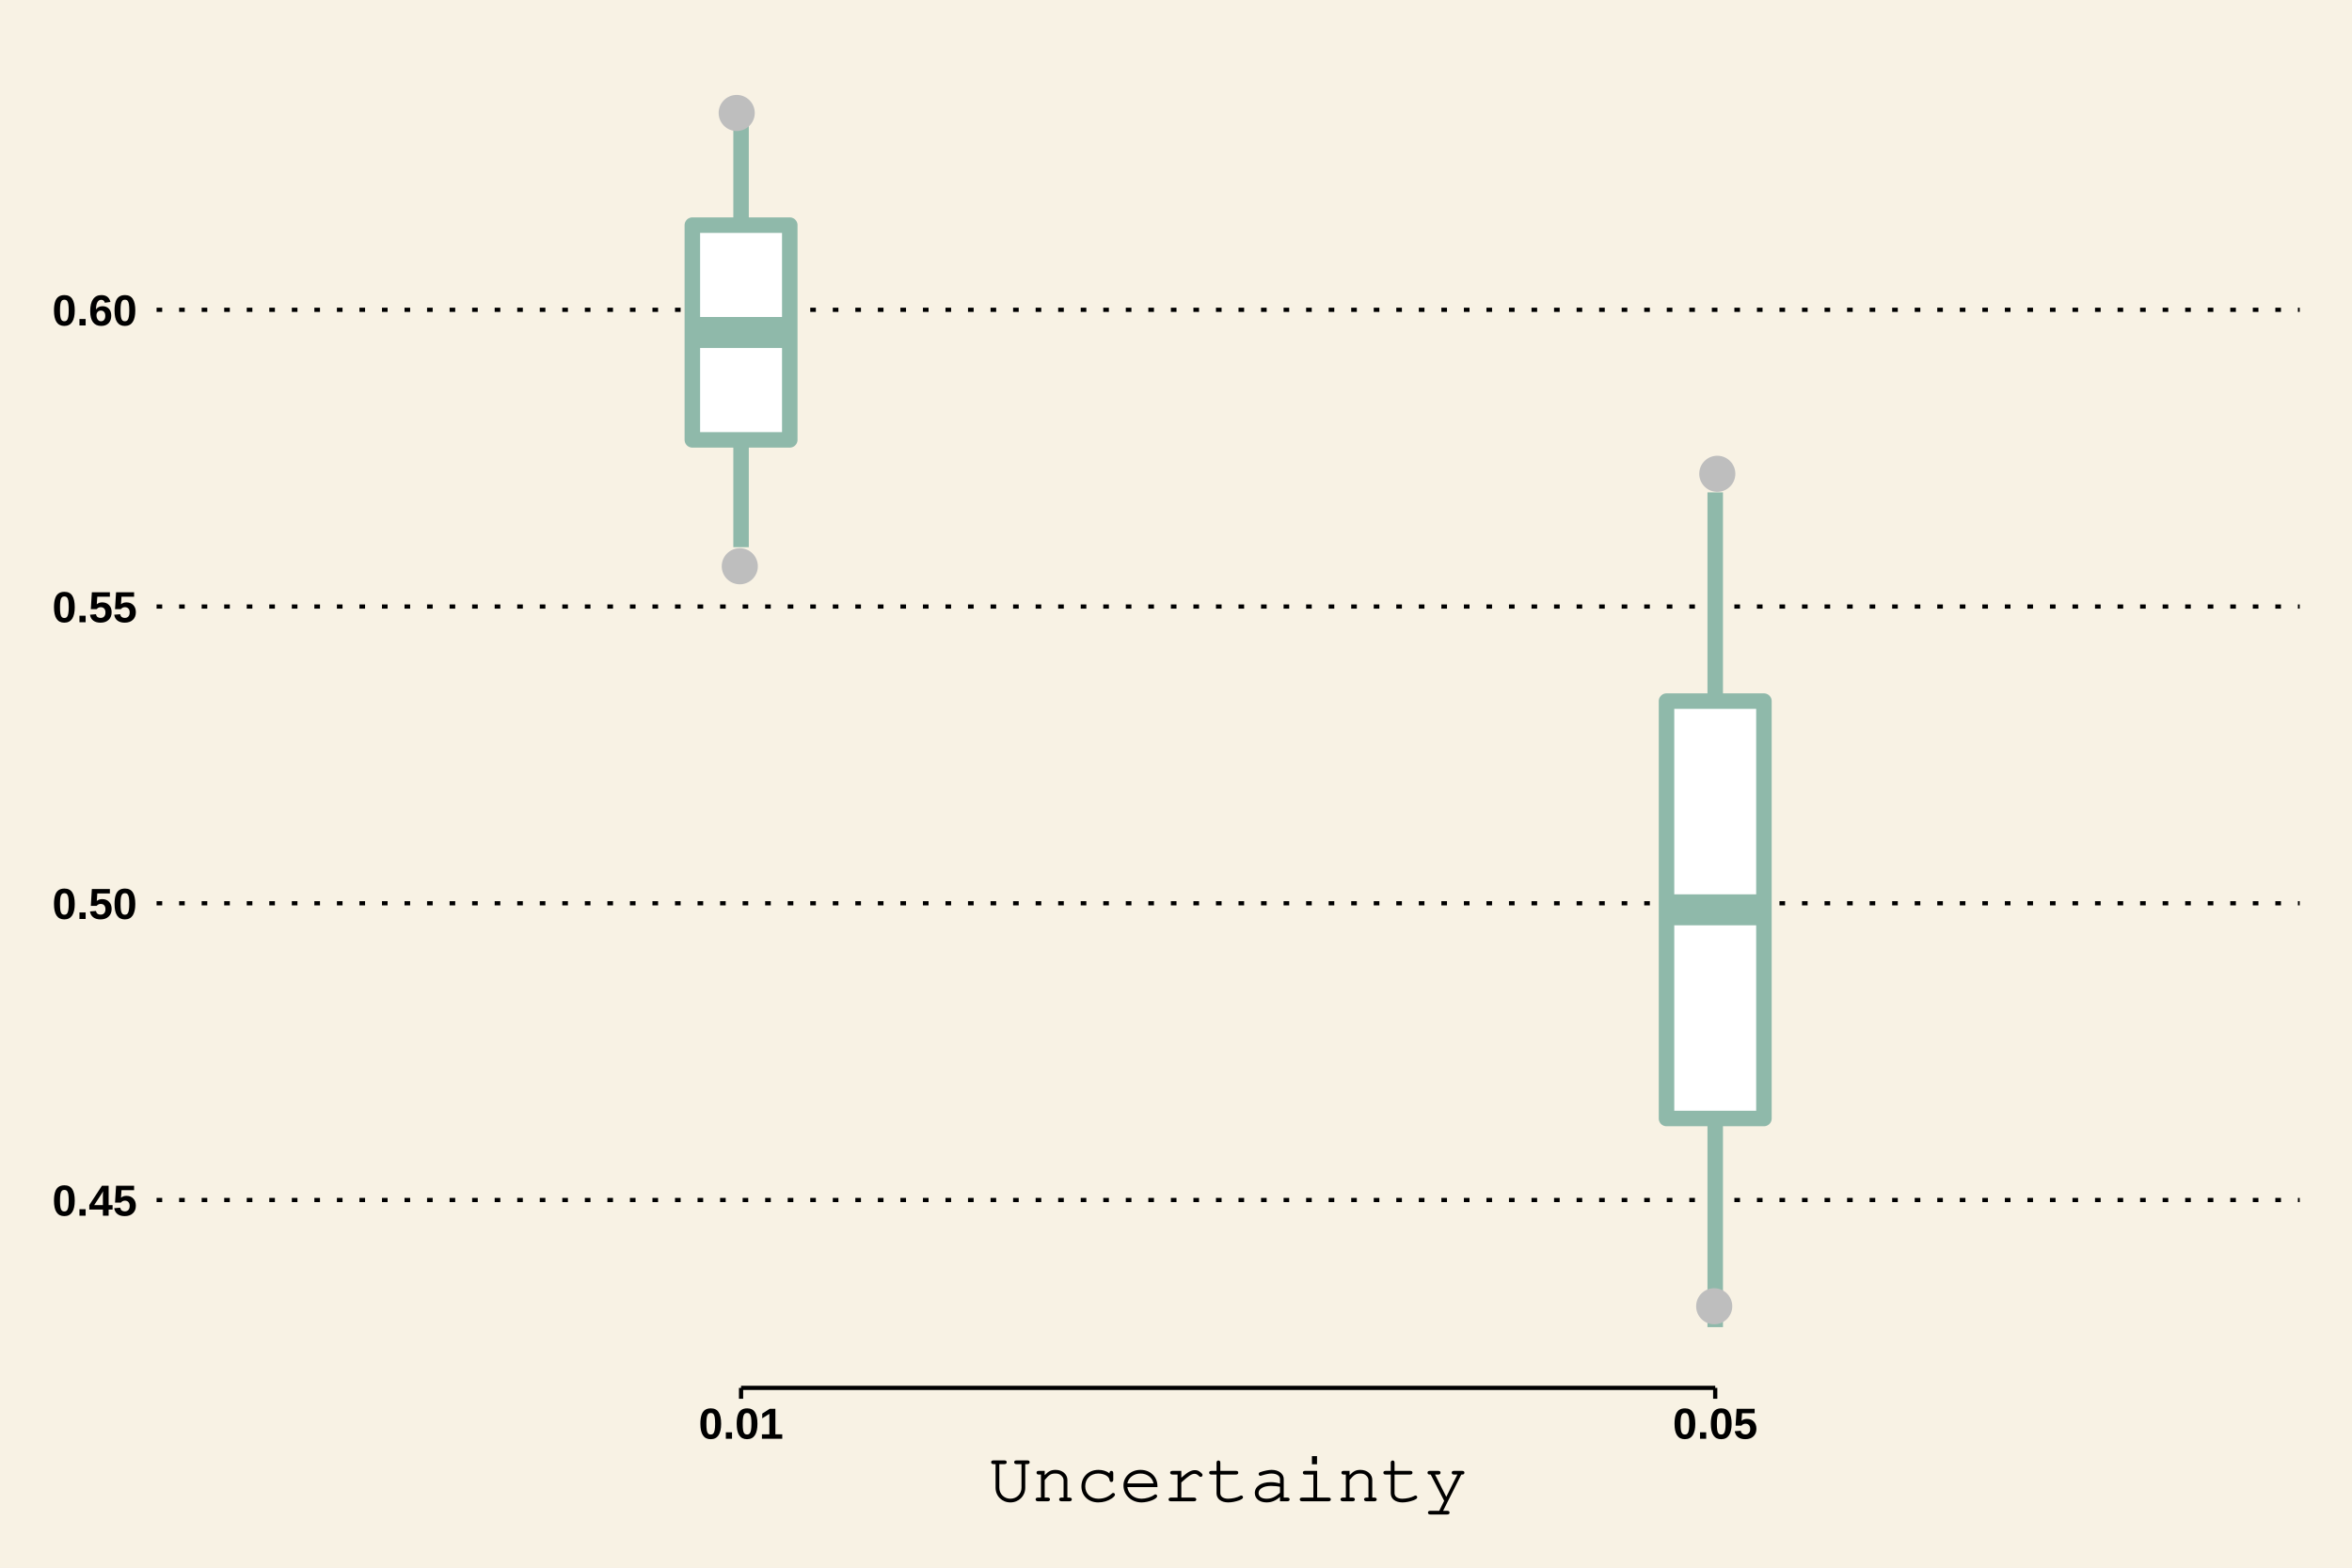
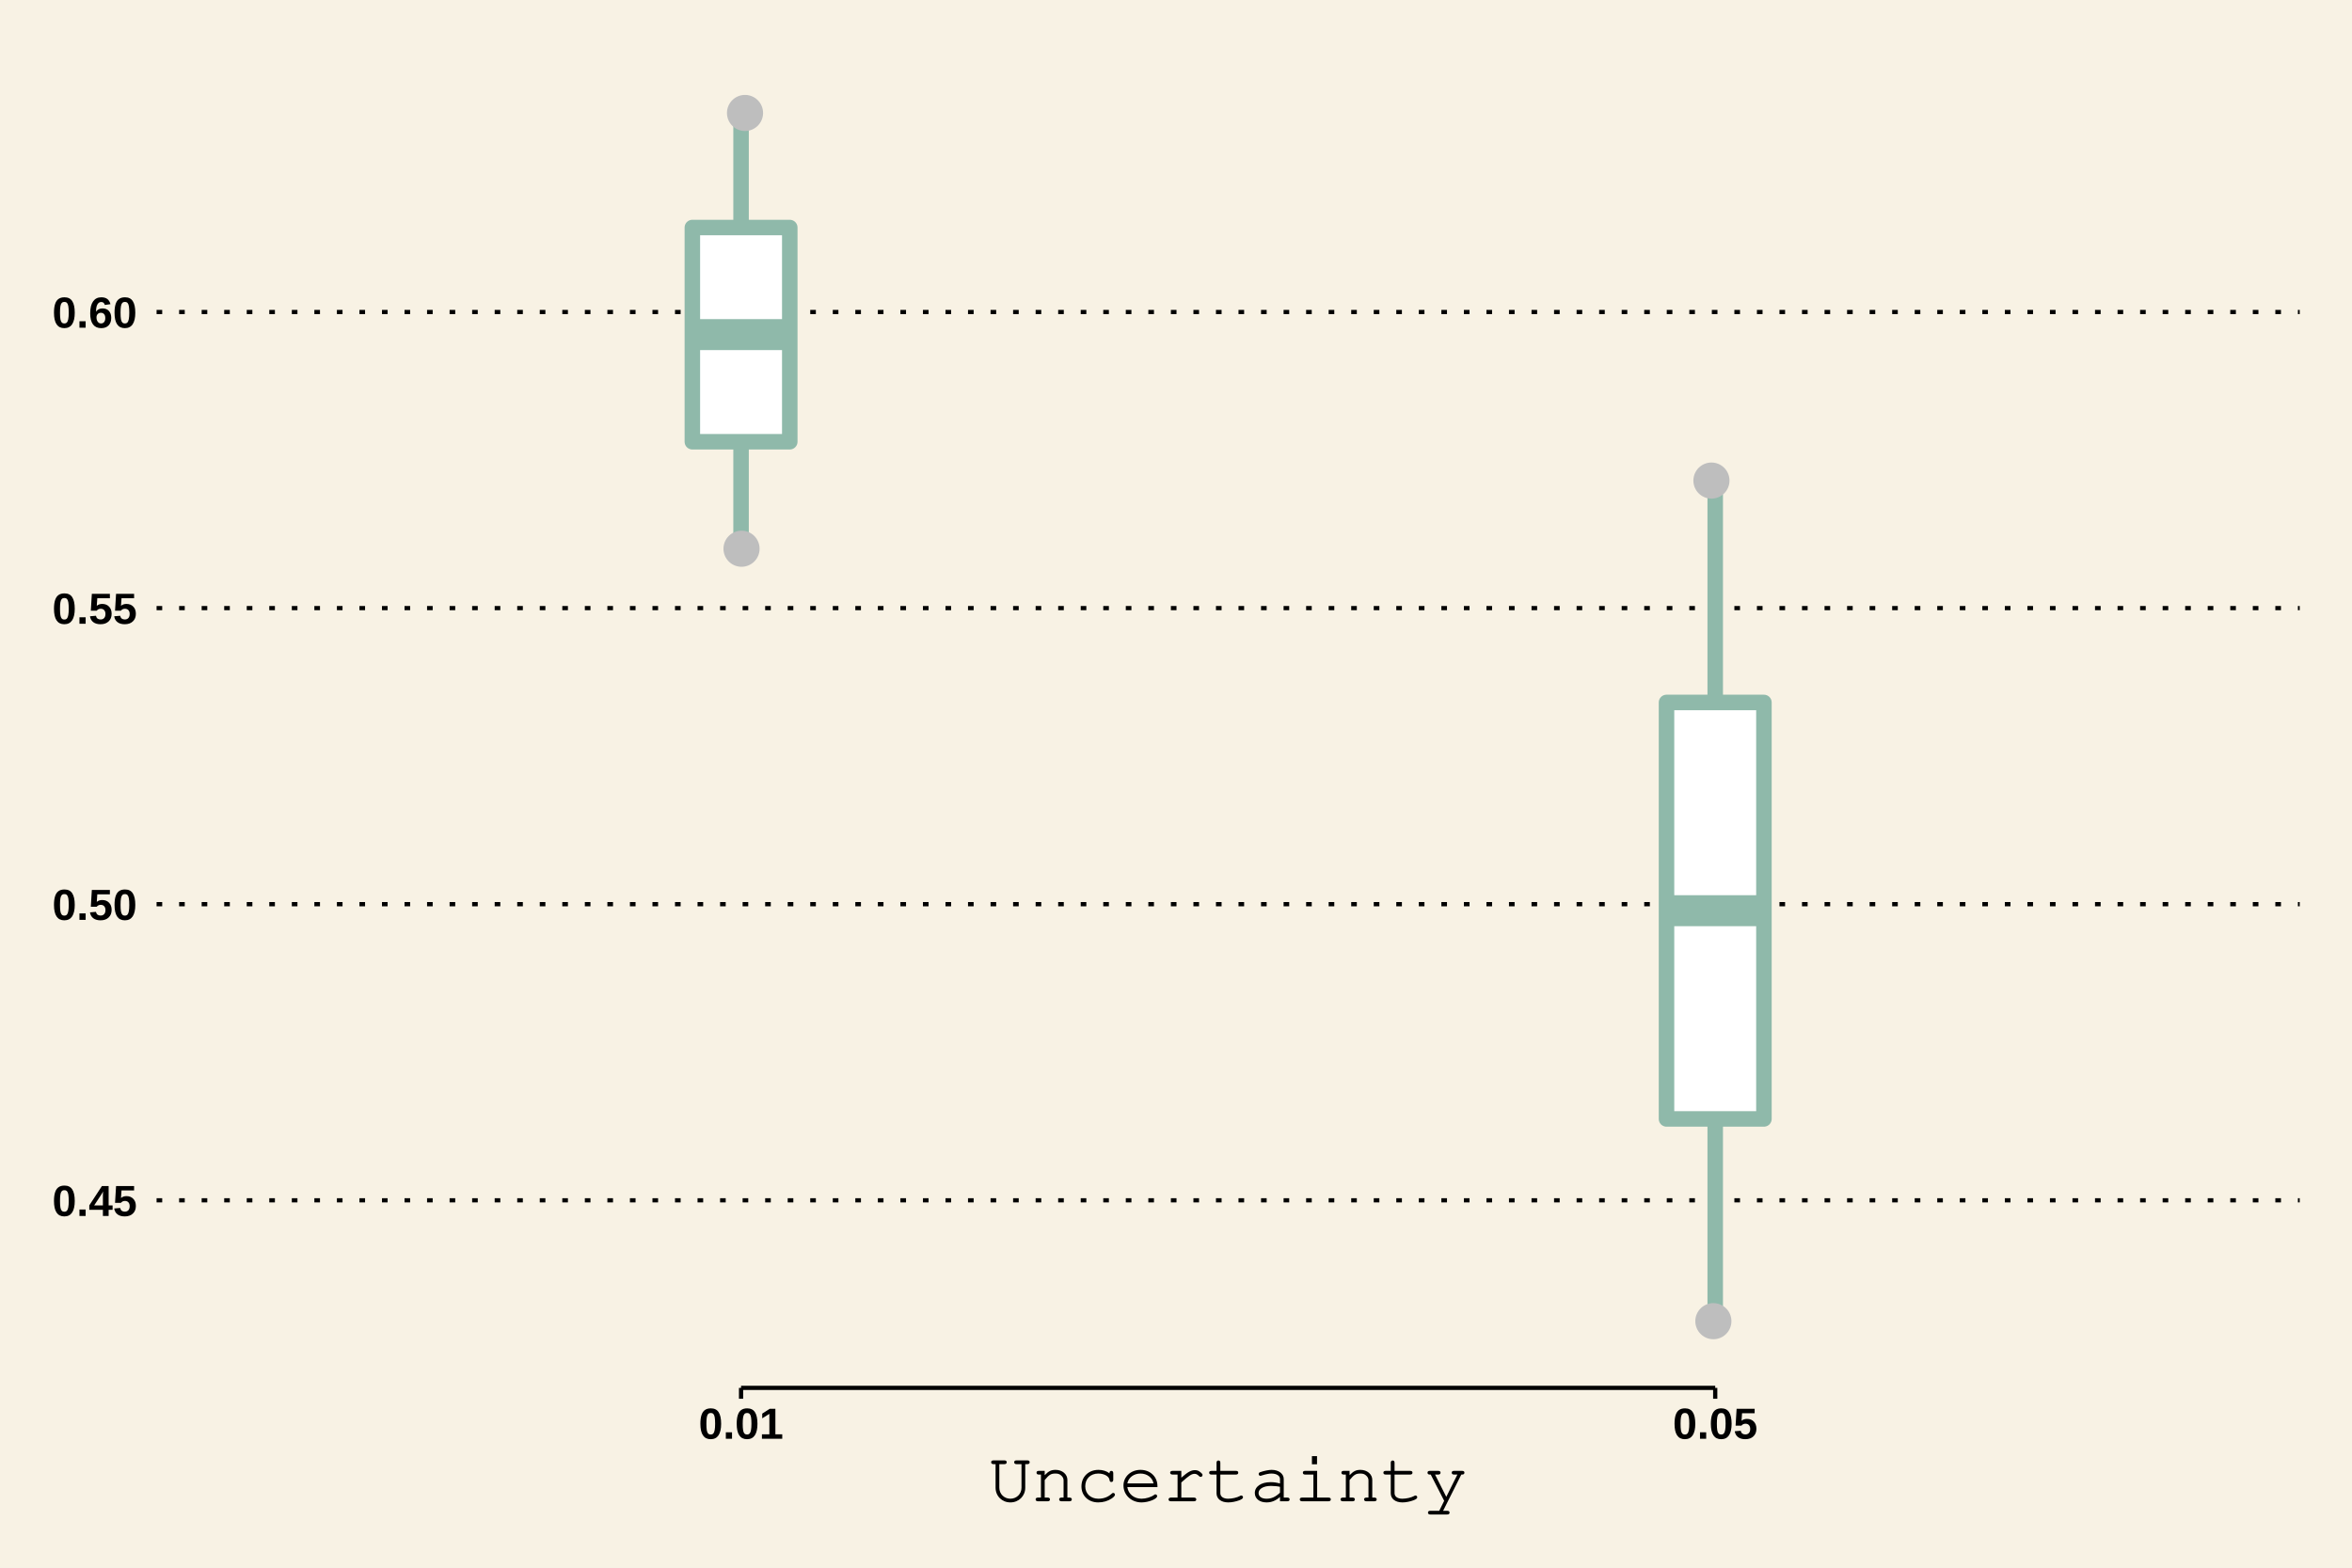
<svg xmlns="http://www.w3.org/2000/svg" class="svglite" width="648.00pt" height="432.00pt" viewBox="0 0 648.00 432.00">
  <defs>
    <style type="text/css">
    .svglite line, .svglite polyline, .svglite polygon, .svglite path, .svglite rect, .svglite circle {
      fill: none;
      stroke: #000000;
      stroke-linecap: round;
      stroke-linejoin: round;
      stroke-miterlimit: 10.00;
    }
  </style>
  </defs>
  <rect width="100%" height="100%" style="stroke: none; fill: #F8F2E4;" />
  <defs>
    <clipPath id="cpMC4wMHw2NDguMDB8MC4wMHw0MzIuMDA=">
      <rect x="0.00" y="0.00" width="648.00" height="432.00" />
    </clipPath>
  </defs>
  <g clip-path="url(#cpMC4wMHw2NDguMDB8MC4wMHw0MzIuMDA=)">
    <rect x="-0" y="0" width="648.00" height="432.00" style="stroke-width: 1.16; stroke: none; fill: #F8F2E4;" />
  </g>
  <defs>
    <clipPath id="cpNDMuMTR8NjMzLjYwfDE0LjQwfDM4Mi40NQ==">
      <rect x="43.14" y="14.40" width="590.46" height="368.05" />
    </clipPath>
  </defs>
  <g clip-path="url(#cpNDMuMTR8NjMzLjYwfDE0LjQwfDM4Mi40NQ==)">
    <rect x="43.14" y="14.40" width="590.46" height="368.05" style="stroke-width: 1.16; stroke: none; fill: #F8F2E4;" />
-     <polyline points="43.14,330.68 633.60,330.68 " style="stroke-width: 1.16; stroke-dasharray: 1.55,4.66; stroke-linecap: butt;" />
-     <polyline points="43.14,248.91 633.60,248.91 " style="stroke-width: 1.16; stroke-dasharray: 1.55,4.66; stroke-linecap: butt;" />
-     <polyline points="43.14,167.14 633.60,167.14 " style="stroke-width: 1.16; stroke-dasharray: 1.55,4.66; stroke-linecap: butt;" />
-     <polyline points="43.14,85.37 633.60,85.37 " style="stroke-width: 1.16; stroke-dasharray: 1.55,4.66; stroke-linecap: butt;" />
-     <line x1="204.17" y1="62.04" x2="204.17" y2="32.46" style="stroke-width: 4.27; stroke: #8FB9AA; stroke-linecap: butt;" />
-     <line x1="204.17" y1="121.21" x2="204.17" y2="150.79" style="stroke-width: 4.27; stroke: #8FB9AA; stroke-linecap: butt;" />
-     <polygon points="190.75,62.04 190.75,121.21 217.59,121.21 217.59,62.04 190.75,62.04 " style="stroke-width: 4.27; stroke: #8FB9AA; fill: #FFFFFF;" />
-     <line x1="190.75" y1="91.62" x2="217.59" y2="91.62" style="stroke-width: 8.54; stroke: #8FB9AA; stroke-linecap: butt;" />
-     <line x1="472.56" y1="193.20" x2="472.56" y2="135.69" style="stroke-width: 4.27; stroke: #8FB9AA; stroke-linecap: butt;" />
-     <line x1="472.56" y1="308.22" x2="472.56" y2="365.72" style="stroke-width: 4.27; stroke: #8FB9AA; stroke-linecap: butt;" />
-     <polygon points="459.14,193.20 459.14,308.22 485.98,308.22 485.98,193.20 459.14,193.20 " style="stroke-width: 4.27; stroke: #8FB9AA; fill: #FFFFFF;" />
-     <line x1="459.14" y1="250.71" x2="485.98" y2="250.71" style="stroke-width: 8.54; stroke: #8FB9AA; stroke-linecap: butt;" />
-     <circle cx="203.82" cy="156.04" r="4.62" style="stroke-width: 0.71; stroke: #BEBEBE; fill: #BEBEBE;" />
-     <circle cx="202.97" cy="31.13" r="4.62" style="stroke-width: 0.71; stroke: #BEBEBE; fill: #BEBEBE;" />
-     <circle cx="473.13" cy="130.56" r="4.62" style="stroke-width: 0.71; stroke: #BEBEBE; fill: #BEBEBE;" />
-     <circle cx="472.28" cy="359.96" r="4.62" style="stroke-width: 0.71; stroke: #BEBEBE; fill: #BEBEBE;" />
+     <polyline points="43.14,330.76 633.60,330.76 " style="stroke-width: 1.16; stroke-dasharray: 1.55,4.66; stroke-linecap: butt;" />
+     <polyline points="43.14,249.16 633.60,249.16 " style="stroke-width: 1.16; stroke-dasharray: 1.55,4.66; stroke-linecap: butt;" />
+     <polyline points="43.14,167.57 633.60,167.57 " style="stroke-width: 1.16; stroke-dasharray: 1.55,4.66; stroke-linecap: butt;" />
+     <polyline points="43.14,85.98 633.60,85.98 " style="stroke-width: 1.16; stroke-dasharray: 1.55,4.66; stroke-linecap: butt;" />
+     <line x1="204.17" y1="62.70" x2="204.17" y2="33.18" style="stroke-width: 4.27; stroke: #8FB9AA; stroke-linecap: butt;" />
+     <line x1="204.17" y1="121.73" x2="204.17" y2="151.25" style="stroke-width: 4.27; stroke: #8FB9AA; stroke-linecap: butt;" />
+     <polygon points="190.75,62.70 190.75,121.73 217.59,121.73 217.59,62.70 190.75,62.70 " style="stroke-width: 4.27; stroke: #8FB9AA; fill: #FFFFFF;" />
+     <line x1="190.75" y1="92.21" x2="217.59" y2="92.21" style="stroke-width: 8.54; stroke: #8FB9AA; stroke-linecap: butt;" />
+     <line x1="472.56" y1="193.57" x2="472.56" y2="136.19" style="stroke-width: 4.27; stroke: #8FB9AA; stroke-linecap: butt;" />
+     <line x1="472.56" y1="308.34" x2="472.56" y2="365.72" style="stroke-width: 4.27; stroke: #8FB9AA; stroke-linecap: butt;" />
+     <polygon points="459.14,193.57 459.14,308.34 485.98,308.34 485.98,193.57 459.14,193.57 " style="stroke-width: 4.27; stroke: #8FB9AA; fill: #FFFFFF;" />
+     <line x1="459.14" y1="250.96" x2="485.98" y2="250.96" style="stroke-width: 8.54; stroke: #8FB9AA; stroke-linecap: butt;" />
+     <circle cx="204.30" cy="151.21" r="4.62" style="stroke-width: 0.71; stroke: #BEBEBE; fill: #BEBEBE;" />
+     <circle cx="205.26" cy="31.13" r="4.62" style="stroke-width: 0.71; stroke: #BEBEBE; fill: #BEBEBE;" />
+     <circle cx="471.52" cy="132.43" r="4.62" style="stroke-width: 0.71; stroke: #BEBEBE; fill: #BEBEBE;" />
+     <circle cx="472.05" cy="364.07" r="4.62" style="stroke-width: 0.71; stroke: #BEBEBE; fill: #BEBEBE;" />
    <rect x="43.14" y="14.40" width="590.46" height="368.05" style="stroke-width: 1.16; stroke: none;" />
  </g>
  <g clip-path="url(#cpMC4wMHw2NDguMDB8MC4wMHw0MzIuMDA=)">
-     <text x="37.76" y="335.00" text-anchor="end" style="font-size: 12.00px; font-weight: bold; font-family: Arial;" textLength="23.36px" lengthAdjust="spacingAndGlyphs">0.45</text>
-     <text x="37.76" y="253.23" text-anchor="end" style="font-size: 12.00px; font-weight: bold; font-family: Arial;" textLength="23.36px" lengthAdjust="spacingAndGlyphs">0.50</text>
-     <text x="37.76" y="171.46" text-anchor="end" style="font-size: 12.00px; font-weight: bold; font-family: Arial;" textLength="23.36px" lengthAdjust="spacingAndGlyphs">0.55</text>
-     <text x="37.76" y="89.69" text-anchor="end" style="font-size: 12.00px; font-weight: bold; font-family: Arial;" textLength="23.36px" lengthAdjust="spacingAndGlyphs">0.60</text>
+     <text x="37.76" y="335.08" text-anchor="end" style="font-size: 12.00px; font-weight: bold; font-family: Arial;" textLength="23.36px" lengthAdjust="spacingAndGlyphs">0.45</text>
+     <text x="37.76" y="253.48" text-anchor="end" style="font-size: 12.00px; font-weight: bold; font-family: Arial;" textLength="23.36px" lengthAdjust="spacingAndGlyphs">0.50</text>
+     <text x="37.76" y="171.89" text-anchor="end" style="font-size: 12.00px; font-weight: bold; font-family: Arial;" textLength="23.36px" lengthAdjust="spacingAndGlyphs">0.55</text>
+     <text x="37.76" y="90.30" text-anchor="end" style="font-size: 12.00px; font-weight: bold; font-family: Arial;" textLength="23.36px" lengthAdjust="spacingAndGlyphs">0.60</text>
    <polyline points="204.17,382.45 472.56,382.45 " style="stroke-width: 1.16; stroke-linecap: butt;" />
    <polyline points="204.17,385.44 204.17,382.45 " style="stroke-width: 1.16; stroke-linecap: butt;" />
    <polyline points="472.56,385.44 472.56,382.45 " style="stroke-width: 1.16; stroke-linecap: butt;" />
    <text x="204.17" y="396.47" text-anchor="middle" style="font-size: 12.00px; font-weight: bold; font-family: Arial;" textLength="23.36px" lengthAdjust="spacingAndGlyphs">0.01</text>
    <text x="472.56" y="396.47" text-anchor="middle" style="font-size: 12.00px; font-weight: bold; font-family: Arial;" textLength="23.36px" lengthAdjust="spacingAndGlyphs">0.05</text>
    <text x="338.37" y="413.70" text-anchor="middle" style="font-size: 20.00px; font-weight: 0; font-family: Courier;" textLength="132.03px" lengthAdjust="spacingAndGlyphs">Uncertainty</text>
  </g>
</svg>
